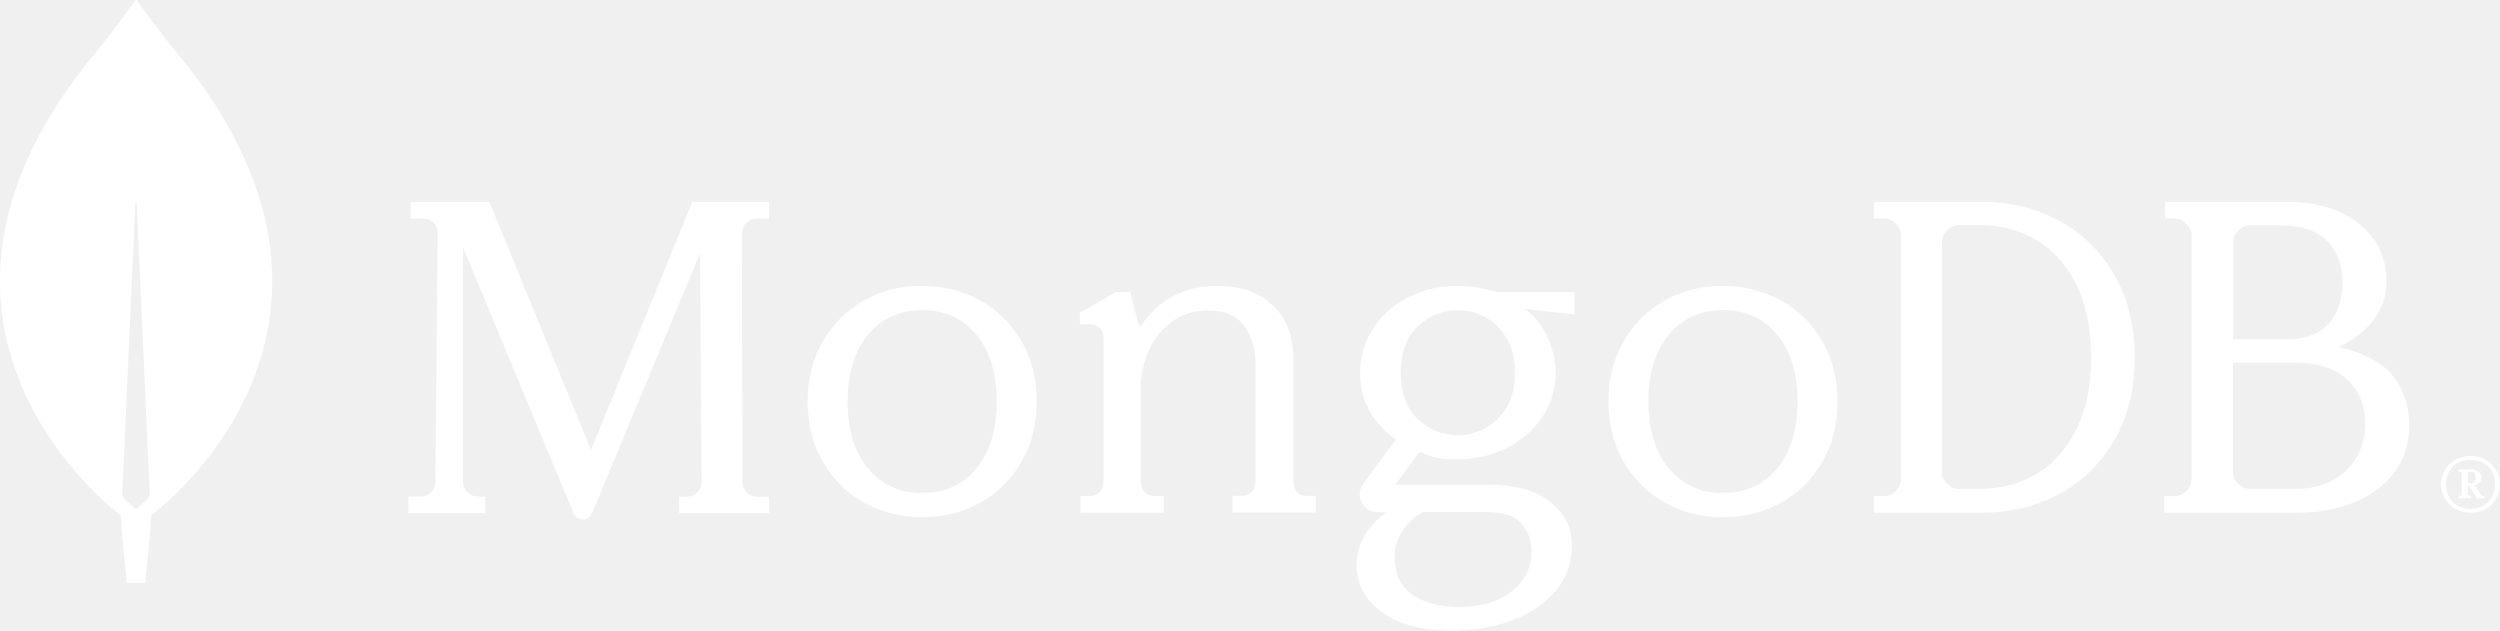
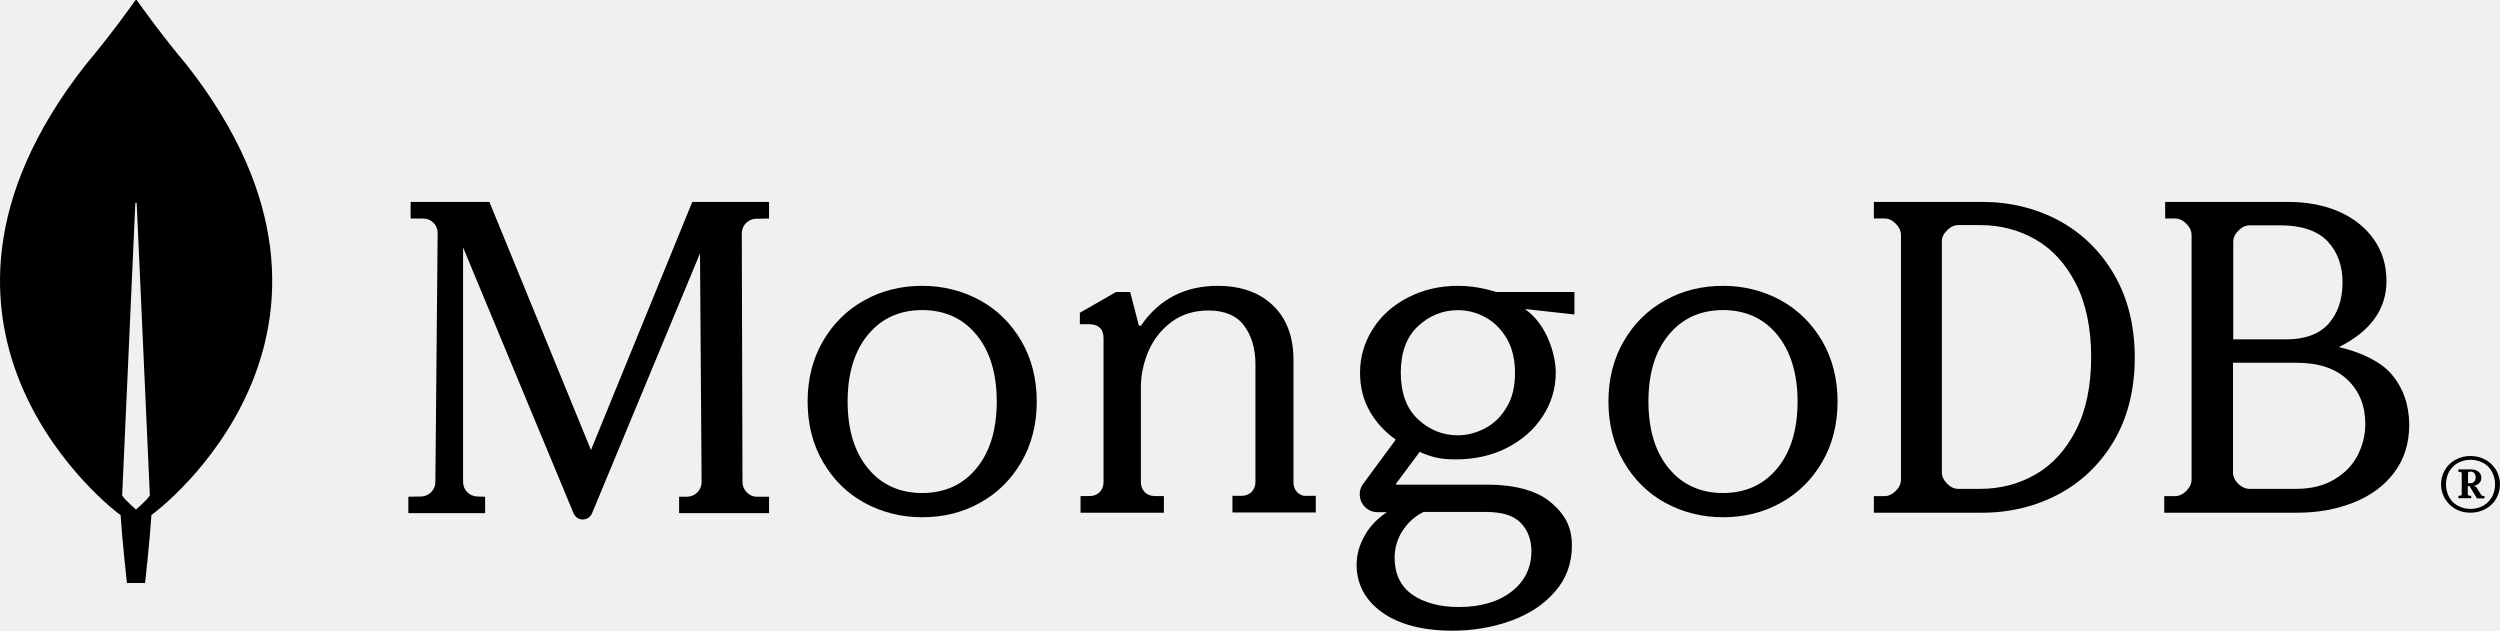
<svg xmlns="http://www.w3.org/2000/svg" width="1102" height="278" viewBox="0 0 1102 278" fill="none">
-   <path d="M82.323 28.644C71.537 15.847 62.248 2.849 60.351 0.15C60.151 -0.05 59.852 -0.05 59.652 0.15C57.754 2.849 48.466 15.847 37.68 28.644C-54.902 146.721 52.261 226.406 52.261 226.406L53.16 227.006C53.959 239.303 55.956 257 55.956 257H59.951H63.946C63.946 257 65.944 239.403 66.743 227.006L67.642 226.306C67.741 226.406 174.905 146.721 82.323 28.644ZM59.951 224.606C59.951 224.606 55.158 220.507 53.859 218.408V218.207L59.652 89.633C59.652 89.233 60.251 89.233 60.251 89.633L66.044 218.207V218.408C64.745 220.507 59.951 224.606 59.951 224.606Z" fill="#fff" />
-   <path d="M260.501 198.369L215.845 89.301L215.745 89H181.001V96.331H186.608C188.31 96.331 189.912 97.034 191.114 98.24C192.315 99.445 192.916 101.052 192.916 102.759L191.915 212.53C191.915 215.944 189.112 218.756 185.707 218.857L180 218.957V226.188H213.843V218.957L210.338 218.857C206.934 218.756 204.13 215.944 204.13 212.53V109.086L252.792 226.188C253.492 227.895 255.094 229 256.897 229C258.699 229 260.301 227.895 261.002 226.188L308.562 111.697L309.263 212.53C309.263 216.045 306.459 218.857 302.955 218.957H299.35V226.188H339V218.957H333.593C330.189 218.957 327.385 216.045 327.285 212.63L326.985 102.859C326.985 99.344 329.788 96.532 333.193 96.432L339 96.331V89H305.157L260.501 198.369Z" fill="#fff" />
-   <path d="M571.869 217.046C570.764 215.94 570.162 214.431 570.162 212.62V158.696C570.162 148.435 567.151 140.386 561.127 134.652C555.205 128.917 546.973 126 536.734 126C522.378 126 511.035 131.835 503.104 143.304C503.004 143.505 502.703 143.606 502.402 143.606C502.1 143.606 501.9 143.404 501.9 143.103L498.185 128.716H491.961L476 137.871V142.901H480.116C482.023 142.901 483.629 143.404 484.734 144.411C485.838 145.417 486.44 146.926 486.44 149.038V212.519C486.44 214.33 485.838 215.839 484.734 216.946C483.629 218.052 482.124 218.656 480.317 218.656H476.301V226H513.042V218.656H509.027C507.22 218.656 505.714 218.052 504.61 216.946C503.506 215.839 502.903 214.33 502.903 212.519V170.467C502.903 165.135 504.108 159.803 506.317 154.571C508.625 149.441 512.038 145.115 516.556 141.795C521.073 138.475 526.494 136.865 532.718 136.865C539.745 136.865 545.066 139.078 548.378 143.505C551.691 147.932 553.398 153.666 553.398 160.507V212.419C553.398 214.229 552.795 215.738 551.691 216.845C550.587 217.952 549.081 218.555 547.274 218.555H543.259V225.899H580V218.555H575.985C574.479 218.757 573.073 218.153 571.869 217.046Z" fill="#fff" />
-   <path d="M907.546 97.212C897.39 91.804 886.039 89 873.792 89H826V96.311H830.68C832.472 96.311 834.065 97.012 835.658 98.614C837.152 100.116 837.948 101.819 837.948 103.621V211.379C837.948 213.181 837.152 214.884 835.658 216.386C834.165 217.888 832.472 218.689 830.68 218.689H826V226H873.792C886.039 226 897.39 223.196 907.546 217.788C917.701 212.38 925.966 204.368 931.94 194.154C937.914 183.939 941 171.621 941 157.6C941 143.58 937.914 131.362 931.94 121.047C925.866 110.632 917.701 102.72 907.546 97.212ZM921.784 157.4C921.784 170.219 919.494 181.034 915.013 189.747C910.533 198.46 904.558 204.969 897.19 209.176C889.823 213.382 881.658 215.485 872.896 215.485H863.238C861.446 215.485 859.853 214.784 858.26 213.181C856.766 211.679 855.97 209.977 855.97 208.174V106.526C855.97 104.723 856.667 103.121 858.26 101.518C859.753 100.016 861.446 99.215 863.238 99.215H872.896C881.658 99.215 889.823 101.318 897.19 105.524C904.558 109.73 910.533 116.24 915.013 124.952C919.494 133.765 921.784 144.681 921.784 157.4Z" fill="#fff" />
-   <path d="M1053.97 164.711C1049.55 159.603 1041.02 155.297 1030.99 152.993C1044.84 146.083 1051.96 136.369 1051.96 123.851C1051.96 117.041 1050.16 110.932 1046.54 105.724C1042.93 100.517 1037.81 96.311 1031.29 93.406C1024.76 90.502 1017.13 89 1008.5 89H954.402V96.311H958.718C960.524 96.311 962.13 97.012 963.736 98.614C965.242 100.116 966.045 101.819 966.045 103.621V211.379C966.045 213.181 965.242 214.884 963.736 216.386C962.231 217.888 960.524 218.689 958.718 218.689H954V226H1012.72C1021.65 226 1029.98 224.498 1037.51 221.493C1045.04 218.489 1051.06 214.083 1055.38 208.274C1059.79 202.466 1062 195.355 1062 187.143C1061.9 178.33 1059.29 170.819 1053.97 164.711ZM986.621 213.281C985.115 211.779 984.312 210.077 984.312 208.274V159.903H1012.22C1022.05 159.903 1029.58 162.407 1034.8 167.414C1040.02 172.422 1042.63 178.931 1042.63 186.943C1042.63 191.75 1041.42 196.457 1039.22 200.763C1036.91 205.17 1033.49 208.675 1028.88 211.379C1024.36 214.083 1018.74 215.485 1012.22 215.485H991.639C989.833 215.485 988.227 214.784 986.621 213.281ZM984.413 149.588V106.626C984.413 104.823 985.115 103.221 986.721 101.618C988.227 100.116 989.933 99.315 991.74 99.315H1004.99C1014.52 99.315 1021.55 101.719 1025.97 106.325C1030.38 111.032 1032.59 117.041 1032.59 124.452C1032.59 132.063 1030.48 138.172 1026.37 142.778C1022.25 147.285 1016.03 149.588 1007.8 149.588H984.413Z" fill="#fff" />
-   <path d="M431.999 132.388C424.329 128.196 415.763 126 406.5 126C397.237 126 388.571 128.096 381.001 132.388C373.331 136.579 367.255 142.667 362.773 150.352C358.291 158.037 356 167.02 356 177C356 186.98 358.291 195.963 362.773 203.648C367.255 211.333 373.331 217.421 381.001 221.613C388.671 225.804 397.237 228 406.5 228C415.763 228 424.429 225.904 431.999 221.613C439.669 217.421 445.745 211.333 450.227 203.648C454.709 195.963 457 186.98 457 177C457 167.02 454.709 158.037 450.227 150.352C445.745 142.667 439.669 136.579 431.999 132.388ZM439.37 177C439.37 189.276 436.382 199.256 430.405 206.442C424.529 213.628 416.461 217.321 406.5 217.321C396.54 217.321 388.471 213.628 382.595 206.442C376.618 199.256 373.63 189.276 373.63 177C373.63 164.724 376.618 154.744 382.595 147.558C388.471 140.372 396.54 136.679 406.5 136.679C416.461 136.679 424.529 140.372 430.405 147.558C436.382 154.744 439.37 164.724 439.37 177Z" fill="#fff" />
-   <path d="M784.999 132.388C777.329 128.196 768.763 126 759.5 126C750.237 126 741.571 128.096 734.001 132.388C726.331 136.579 720.255 142.667 715.773 150.352C711.291 158.037 709 167.02 709 177C709 186.98 711.291 195.963 715.773 203.648C720.255 211.333 726.331 217.421 734.001 221.613C741.671 225.804 750.237 228 759.5 228C768.763 228 777.429 225.904 784.999 221.613C792.669 217.421 798.745 211.333 803.227 203.648C807.709 195.963 810 186.98 810 177C810 167.02 807.709 158.037 803.227 150.352C798.745 142.667 792.569 136.579 784.999 132.388ZM792.37 177C792.37 189.276 789.381 199.256 783.405 206.442C777.528 213.628 769.46 217.321 759.5 217.321C749.539 217.321 741.471 213.628 735.595 206.442C729.618 199.256 726.63 189.276 726.63 177C726.63 164.624 729.618 154.744 735.595 147.558C741.471 140.372 749.539 136.679 759.5 136.679C769.46 136.679 777.528 140.372 783.405 147.558C789.282 154.744 792.37 164.724 792.37 177Z" fill="#fff" />
-   <path d="M642.64 126C634.614 126 627.292 127.704 620.671 131.113C614.05 134.522 608.834 139.135 605.122 145.05C601.411 150.865 599.505 157.383 599.505 164.301C599.505 170.517 600.909 176.232 603.818 181.346C606.627 186.259 610.439 190.369 615.254 193.778L600.909 213.23C599.103 215.636 598.903 218.844 600.207 221.451C601.611 224.158 604.219 225.763 607.229 225.763H611.342C607.329 228.47 604.119 231.678 601.912 235.488C599.304 239.799 598 244.311 598 248.923C598 257.546 601.812 264.665 609.335 269.979C616.759 275.293 627.191 278 640.332 278C649.461 278 658.188 276.496 666.113 273.588C674.138 270.681 680.658 266.369 685.473 260.755C690.389 255.14 692.897 248.322 692.897 240.501C692.897 232.28 689.887 226.464 682.865 220.85C676.847 216.137 667.417 213.631 655.68 213.631H615.555C615.455 213.631 615.354 213.53 615.354 213.53C615.354 213.53 615.254 213.33 615.354 213.23L625.787 199.193C628.596 200.496 631.204 201.298 633.511 201.799C635.918 202.301 638.627 202.501 641.636 202.501C650.063 202.501 657.687 200.797 664.307 197.388C670.928 193.979 676.245 189.367 680.057 183.451C683.868 177.636 685.774 171.119 685.774 164.201C685.774 156.781 682.163 143.245 672.332 136.327C672.332 136.227 672.433 136.227 672.433 136.227L694 138.633V128.707H659.492C654.075 127.003 648.458 126 642.64 126ZM654.677 188.765C650.865 190.77 646.752 191.873 642.64 191.873C635.919 191.873 630 189.467 624.984 184.755C619.969 180.042 617.461 173.124 617.461 164.301C617.461 155.478 619.969 148.559 624.984 143.847C630 139.135 635.919 136.728 642.64 136.728C646.853 136.728 650.865 137.731 654.677 139.836C658.489 141.842 661.599 144.95 664.107 149.061C666.514 153.172 667.818 158.285 667.818 164.301C667.818 170.417 666.614 175.53 664.107 179.541C661.699 183.652 658.489 186.76 654.677 188.765ZM627.492 225.662H654.677C662.201 225.662 667.016 227.166 670.226 230.375C673.436 233.583 675.041 237.894 675.041 242.908C675.041 250.227 672.132 256.243 666.314 260.755C660.495 265.267 652.671 267.573 643.041 267.573C634.614 267.573 627.592 265.668 622.476 262.058C617.36 258.449 614.752 252.934 614.752 245.916C614.752 241.504 615.956 237.393 618.364 233.784C620.771 230.174 623.68 227.567 627.492 225.662Z" fill="#fff" />
-   <path d="M1082.35 224.327C1080.37 223.244 1078.88 221.669 1077.69 219.799C1076.6 217.831 1076 215.764 1076 213.5C1076 211.236 1076.6 209.071 1077.69 207.201C1078.78 205.232 1080.37 203.756 1082.35 202.673C1084.34 201.591 1086.52 201 1089 201C1091.48 201 1093.66 201.591 1095.65 202.673C1097.63 203.756 1099.12 205.331 1100.31 207.201C1101.4 209.169 1102 211.236 1102 213.5C1102 215.764 1101.4 217.929 1100.31 219.799C1099.22 221.768 1097.63 223.244 1095.65 224.327C1093.66 225.409 1091.48 226 1089 226C1086.62 226 1084.34 225.508 1082.35 224.327ZM1094.56 222.949C1096.24 222.063 1097.44 220.685 1098.43 219.11C1099.32 217.437 1099.82 215.567 1099.82 213.5C1099.82 211.433 1099.32 209.563 1098.43 207.89C1097.53 206.217 1096.24 204.937 1094.56 204.051C1092.87 203.165 1091.08 202.673 1089 202.673C1086.92 202.673 1085.13 203.165 1083.44 204.051C1081.76 204.937 1080.56 206.315 1079.57 207.89C1078.68 209.563 1078.18 211.433 1078.18 213.5C1078.18 215.567 1078.68 217.437 1079.57 219.11C1080.47 220.783 1081.76 222.063 1083.44 222.949C1085.13 223.835 1086.92 224.327 1089 224.327C1091.08 224.327 1092.97 223.835 1094.56 222.949ZM1083.64 219.504V218.618L1083.84 218.52H1084.44C1084.63 218.52 1084.83 218.421 1084.93 218.323C1085.13 218.126 1085.13 218.028 1085.13 217.831V208.677C1085.13 208.48 1085.03 208.284 1084.93 208.185C1084.73 207.988 1084.63 207.988 1084.44 207.988H1083.84L1083.64 207.89V207.004L1083.84 206.906H1089C1090.49 206.906 1091.58 207.201 1092.47 207.89C1093.37 208.579 1093.76 209.465 1093.76 210.646C1093.76 211.532 1093.47 212.417 1092.77 213.008C1092.08 213.697 1091.28 214.091 1090.29 214.189L1091.48 214.583L1093.76 218.224C1093.96 218.52 1094.16 218.618 1094.46 218.618H1095.05L1095.15 218.717V219.602L1095.05 219.701H1091.98L1091.78 219.602L1088.6 214.287H1087.81V217.831C1087.81 218.028 1087.91 218.224 1088.01 218.323C1088.21 218.52 1088.31 218.52 1088.5 218.52H1089.1L1089.3 218.618V219.504L1089.1 219.602H1083.84L1083.64 219.504ZM1088.7 213.008C1089.5 213.008 1090.19 212.811 1090.59 212.319C1090.98 211.925 1091.28 211.236 1091.28 210.449C1091.28 209.661 1091.08 209.071 1090.69 208.579C1090.29 208.087 1089.69 207.89 1089 207.89H1088.6C1088.4 207.89 1088.21 207.988 1088.11 208.087C1087.91 208.283 1087.91 208.382 1087.91 208.579V213.008H1088.7Z" fill="#fff" />
+   <path d="M82.323 28.644C71.537 15.847 62.248 2.849 60.351 0.15C60.151 -0.05 59.852 -0.05 59.652 0.15C57.754 2.849 48.466 15.847 37.68 28.644C-54.902 146.721 52.261 226.406 52.261 226.406L53.16 227.006C53.959 239.303 55.956 257 55.956 257H59.951H63.946C63.946 257 65.944 239.403 66.743 227.006L67.642 226.306C67.741 226.406 174.905 146.721 82.323 28.644ZM59.951 224.606C59.951 224.606 55.158 220.507 53.859 218.408V218.207L59.652 89.633C59.652 89.233 60.251 89.233 60.251 89.633L66.044 218.207V218.408C64.745 220.507 59.951 224.606 59.951 224.606Z" fill="#000" />
+   <path d="M260.501 198.369L215.845 89.301L215.745 89H181.001V96.331H186.608C188.31 96.331 189.912 97.034 191.114 98.24C192.315 99.445 192.916 101.052 192.916 102.759L191.915 212.53C191.915 215.944 189.112 218.756 185.707 218.857L180 218.957V226.188H213.843V218.957L210.338 218.857C206.934 218.756 204.13 215.944 204.13 212.53V109.086L252.792 226.188C253.492 227.895 255.094 229 256.897 229C258.699 229 260.301 227.895 261.002 226.188L308.562 111.697L309.263 212.53C309.263 216.045 306.459 218.857 302.955 218.957H299.35V226.188H339V218.957H333.593C330.189 218.957 327.385 216.045 327.285 212.63L326.985 102.859C326.985 99.344 329.788 96.532 333.193 96.432L339 96.331V89H305.157L260.501 198.369Z" fill="#000" />
+   <path d="M571.869 217.046C570.764 215.94 570.162 214.431 570.162 212.62V158.696C570.162 148.435 567.151 140.386 561.127 134.652C555.205 128.917 546.973 126 536.734 126C522.378 126 511.035 131.835 503.104 143.304C503.004 143.505 502.703 143.606 502.402 143.606C502.1 143.606 501.9 143.404 501.9 143.103L498.185 128.716H491.961L476 137.871V142.901H480.116C482.023 142.901 483.629 143.404 484.734 144.411C485.838 145.417 486.44 146.926 486.44 149.038V212.519C486.44 214.33 485.838 215.839 484.734 216.946C483.629 218.052 482.124 218.656 480.317 218.656H476.301V226H513.042V218.656H509.027C507.22 218.656 505.714 218.052 504.61 216.946C503.506 215.839 502.903 214.33 502.903 212.519V170.467C502.903 165.135 504.108 159.803 506.317 154.571C508.625 149.441 512.038 145.115 516.556 141.795C521.073 138.475 526.494 136.865 532.718 136.865C539.745 136.865 545.066 139.078 548.378 143.505C551.691 147.932 553.398 153.666 553.398 160.507V212.419C553.398 214.229 552.795 215.738 551.691 216.845C550.587 217.952 549.081 218.555 547.274 218.555H543.259V225.899H580V218.555H575.985C574.479 218.757 573.073 218.153 571.869 217.046Z" fill="#000" />
+   <path d="M907.546 97.212C897.39 91.804 886.039 89 873.792 89H826V96.311H830.68C832.472 96.311 834.065 97.012 835.658 98.614C837.152 100.116 837.948 101.819 837.948 103.621V211.379C837.948 213.181 837.152 214.884 835.658 216.386C834.165 217.888 832.472 218.689 830.68 218.689H826V226H873.792C886.039 226 897.39 223.196 907.546 217.788C917.701 212.38 925.966 204.368 931.94 194.154C937.914 183.939 941 171.621 941 157.6C941 143.58 937.914 131.362 931.94 121.047C925.866 110.632 917.701 102.72 907.546 97.212ZM921.784 157.4C921.784 170.219 919.494 181.034 915.013 189.747C910.533 198.46 904.558 204.969 897.19 209.176C889.823 213.382 881.658 215.485 872.896 215.485H863.238C861.446 215.485 859.853 214.784 858.26 213.181C856.766 211.679 855.97 209.977 855.97 208.174V106.526C855.97 104.723 856.667 103.121 858.26 101.518C859.753 100.016 861.446 99.215 863.238 99.215H872.896C881.658 99.215 889.823 101.318 897.19 105.524C904.558 109.73 910.533 116.24 915.013 124.952C919.494 133.765 921.784 144.681 921.784 157.4Z" fill="#000" />
+   <path d="M1053.97 164.711C1049.55 159.603 1041.02 155.297 1030.99 152.993C1044.84 146.083 1051.96 136.369 1051.96 123.851C1051.96 117.041 1050.16 110.932 1046.54 105.724C1042.93 100.517 1037.81 96.311 1031.29 93.406C1024.76 90.502 1017.13 89 1008.5 89H954.402V96.311H958.718C960.524 96.311 962.13 97.012 963.736 98.614C965.242 100.116 966.045 101.819 966.045 103.621V211.379C966.045 213.181 965.242 214.884 963.736 216.386C962.231 217.888 960.524 218.689 958.718 218.689H954V226H1012.72C1021.65 226 1029.98 224.498 1037.51 221.493C1045.04 218.489 1051.06 214.083 1055.38 208.274C1059.79 202.466 1062 195.355 1062 187.143C1061.9 178.33 1059.29 170.819 1053.97 164.711ZM986.621 213.281C985.115 211.779 984.312 210.077 984.312 208.274V159.903H1012.22C1022.05 159.903 1029.58 162.407 1034.8 167.414C1040.02 172.422 1042.63 178.931 1042.63 186.943C1042.63 191.75 1041.42 196.457 1039.22 200.763C1036.91 205.17 1033.49 208.675 1028.88 211.379C1024.36 214.083 1018.74 215.485 1012.22 215.485H991.639C989.833 215.485 988.227 214.784 986.621 213.281ZM984.413 149.588V106.626C984.413 104.823 985.115 103.221 986.721 101.618C988.227 100.116 989.933 99.315 991.74 99.315H1004.99C1014.52 99.315 1021.55 101.719 1025.97 106.325C1030.38 111.032 1032.59 117.041 1032.59 124.452C1032.59 132.063 1030.48 138.172 1026.37 142.778C1022.25 147.285 1016.03 149.588 1007.8 149.588H984.413Z" fill="#000" />
+   <path d="M431.999 132.388C424.329 128.196 415.763 126 406.5 126C397.237 126 388.571 128.096 381.001 132.388C373.331 136.579 367.255 142.667 362.773 150.352C358.291 158.037 356 167.02 356 177C356 186.98 358.291 195.963 362.773 203.648C367.255 211.333 373.331 217.421 381.001 221.613C388.671 225.804 397.237 228 406.5 228C415.763 228 424.429 225.904 431.999 221.613C439.669 217.421 445.745 211.333 450.227 203.648C454.709 195.963 457 186.98 457 177C457 167.02 454.709 158.037 450.227 150.352C445.745 142.667 439.669 136.579 431.999 132.388ZM439.37 177C439.37 189.276 436.382 199.256 430.405 206.442C424.529 213.628 416.461 217.321 406.5 217.321C396.54 217.321 388.471 213.628 382.595 206.442C376.618 199.256 373.63 189.276 373.63 177C373.63 164.724 376.618 154.744 382.595 147.558C388.471 140.372 396.54 136.679 406.5 136.679C416.461 136.679 424.529 140.372 430.405 147.558C436.382 154.744 439.37 164.724 439.37 177Z" fill="#000" />
+   <path d="M784.999 132.388C777.329 128.196 768.763 126 759.5 126C750.237 126 741.571 128.096 734.001 132.388C726.331 136.579 720.255 142.667 715.773 150.352C711.291 158.037 709 167.02 709 177C709 186.98 711.291 195.963 715.773 203.648C720.255 211.333 726.331 217.421 734.001 221.613C741.671 225.804 750.237 228 759.5 228C768.763 228 777.429 225.904 784.999 221.613C792.669 217.421 798.745 211.333 803.227 203.648C807.709 195.963 810 186.98 810 177C810 167.02 807.709 158.037 803.227 150.352C798.745 142.667 792.569 136.579 784.999 132.388ZM792.37 177C792.37 189.276 789.381 199.256 783.405 206.442C777.528 213.628 769.46 217.321 759.5 217.321C749.539 217.321 741.471 213.628 735.595 206.442C729.618 199.256 726.63 189.276 726.63 177C726.63 164.624 729.618 154.744 735.595 147.558C741.471 140.372 749.539 136.679 759.5 136.679C769.46 136.679 777.528 140.372 783.405 147.558C789.282 154.744 792.37 164.724 792.37 177Z" fill="#000" />
+   <path d="M642.64 126C634.614 126 627.292 127.704 620.671 131.113C614.05 134.522 608.834 139.135 605.122 145.05C601.411 150.865 599.505 157.383 599.505 164.301C599.505 170.517 600.909 176.232 603.818 181.346C606.627 186.259 610.439 190.369 615.254 193.778L600.909 213.23C599.103 215.636 598.903 218.844 600.207 221.451C601.611 224.158 604.219 225.763 607.229 225.763H611.342C607.329 228.47 604.119 231.678 601.912 235.488C599.304 239.799 598 244.311 598 248.923C598 257.546 601.812 264.665 609.335 269.979C616.759 275.293 627.191 278 640.332 278C649.461 278 658.188 276.496 666.113 273.588C674.138 270.681 680.658 266.369 685.473 260.755C690.389 255.14 692.897 248.322 692.897 240.501C692.897 232.28 689.887 226.464 682.865 220.85C676.847 216.137 667.417 213.631 655.68 213.631H615.555C615.455 213.631 615.354 213.53 615.354 213.53C615.354 213.53 615.254 213.33 615.354 213.23L625.787 199.193C628.596 200.496 631.204 201.298 633.511 201.799C635.918 202.301 638.627 202.501 641.636 202.501C650.063 202.501 657.687 200.797 664.307 197.388C670.928 193.979 676.245 189.367 680.057 183.451C683.868 177.636 685.774 171.119 685.774 164.201C685.774 156.781 682.163 143.245 672.332 136.327C672.332 136.227 672.433 136.227 672.433 136.227L694 138.633V128.707H659.492C654.075 127.003 648.458 126 642.64 126ZM654.677 188.765C650.865 190.77 646.752 191.873 642.64 191.873C635.919 191.873 630 189.467 624.984 184.755C619.969 180.042 617.461 173.124 617.461 164.301C617.461 155.478 619.969 148.559 624.984 143.847C630 139.135 635.919 136.728 642.64 136.728C646.853 136.728 650.865 137.731 654.677 139.836C658.489 141.842 661.599 144.95 664.107 149.061C666.514 153.172 667.818 158.285 667.818 164.301C667.818 170.417 666.614 175.53 664.107 179.541C661.699 183.652 658.489 186.76 654.677 188.765ZM627.492 225.662H654.677C662.201 225.662 667.016 227.166 670.226 230.375C673.436 233.583 675.041 237.894 675.041 242.908C675.041 250.227 672.132 256.243 666.314 260.755C660.495 265.267 652.671 267.573 643.041 267.573C634.614 267.573 627.592 265.668 622.476 262.058C617.36 258.449 614.752 252.934 614.752 245.916C614.752 241.504 615.956 237.393 618.364 233.784C620.771 230.174 623.68 227.567 627.492 225.662Z" fill="#000" />
+   <path d="M1082.35 224.327C1080.37 223.244 1078.88 221.669 1077.69 219.799C1076.6 217.831 1076 215.764 1076 213.5C1076 211.236 1076.6 209.071 1077.69 207.201C1078.78 205.232 1080.37 203.756 1082.35 202.673C1084.34 201.591 1086.52 201 1089 201C1091.48 201 1093.66 201.591 1095.65 202.673C1097.63 203.756 1099.12 205.331 1100.31 207.201C1101.4 209.169 1102 211.236 1102 213.5C1102 215.764 1101.4 217.929 1100.31 219.799C1099.22 221.768 1097.63 223.244 1095.65 224.327C1093.66 225.409 1091.48 226 1089 226C1086.62 226 1084.34 225.508 1082.35 224.327ZM1094.56 222.949C1096.24 222.063 1097.44 220.685 1098.43 219.11C1099.32 217.437 1099.82 215.567 1099.82 213.5C1099.82 211.433 1099.32 209.563 1098.43 207.89C1097.53 206.217 1096.24 204.937 1094.56 204.051C1092.87 203.165 1091.08 202.673 1089 202.673C1086.92 202.673 1085.13 203.165 1083.44 204.051C1081.76 204.937 1080.56 206.315 1079.57 207.89C1078.68 209.563 1078.18 211.433 1078.18 213.5C1078.18 215.567 1078.68 217.437 1079.57 219.11C1080.47 220.783 1081.76 222.063 1083.44 222.949C1085.13 223.835 1086.92 224.327 1089 224.327C1091.08 224.327 1092.97 223.835 1094.56 222.949ZM1083.64 219.504V218.618L1083.84 218.52H1084.44C1084.63 218.52 1084.83 218.421 1084.93 218.323C1085.13 218.126 1085.13 218.028 1085.13 217.831V208.677C1085.13 208.48 1085.03 208.284 1084.93 208.185C1084.73 207.988 1084.63 207.988 1084.44 207.988H1083.84L1083.64 207.89V207.004L1083.84 206.906H1089C1090.49 206.906 1091.58 207.201 1092.47 207.89C1093.37 208.579 1093.76 209.465 1093.76 210.646C1093.76 211.532 1093.47 212.417 1092.77 213.008C1092.08 213.697 1091.28 214.091 1090.29 214.189L1091.48 214.583L1093.76 218.224C1093.96 218.52 1094.16 218.618 1094.46 218.618H1095.05L1095.15 218.717V219.602L1095.05 219.701H1091.98L1091.78 219.602L1088.6 214.287H1087.81V217.831C1087.81 218.028 1087.91 218.224 1088.01 218.323C1088.21 218.52 1088.31 218.52 1088.5 218.52H1089.1L1089.3 218.618V219.504L1089.1 219.602H1083.84L1083.64 219.504ZM1088.7 213.008C1089.5 213.008 1090.19 212.811 1090.59 212.319C1090.98 211.925 1091.28 211.236 1091.28 210.449C1091.28 209.661 1091.08 209.071 1090.69 208.579C1090.29 208.087 1089.69 207.89 1089 207.89H1088.6C1088.4 207.89 1088.21 207.988 1088.11 208.087C1087.91 208.283 1087.91 208.382 1087.91 208.579V213.008H1088.7Z" fill="#000" />
</svg>
